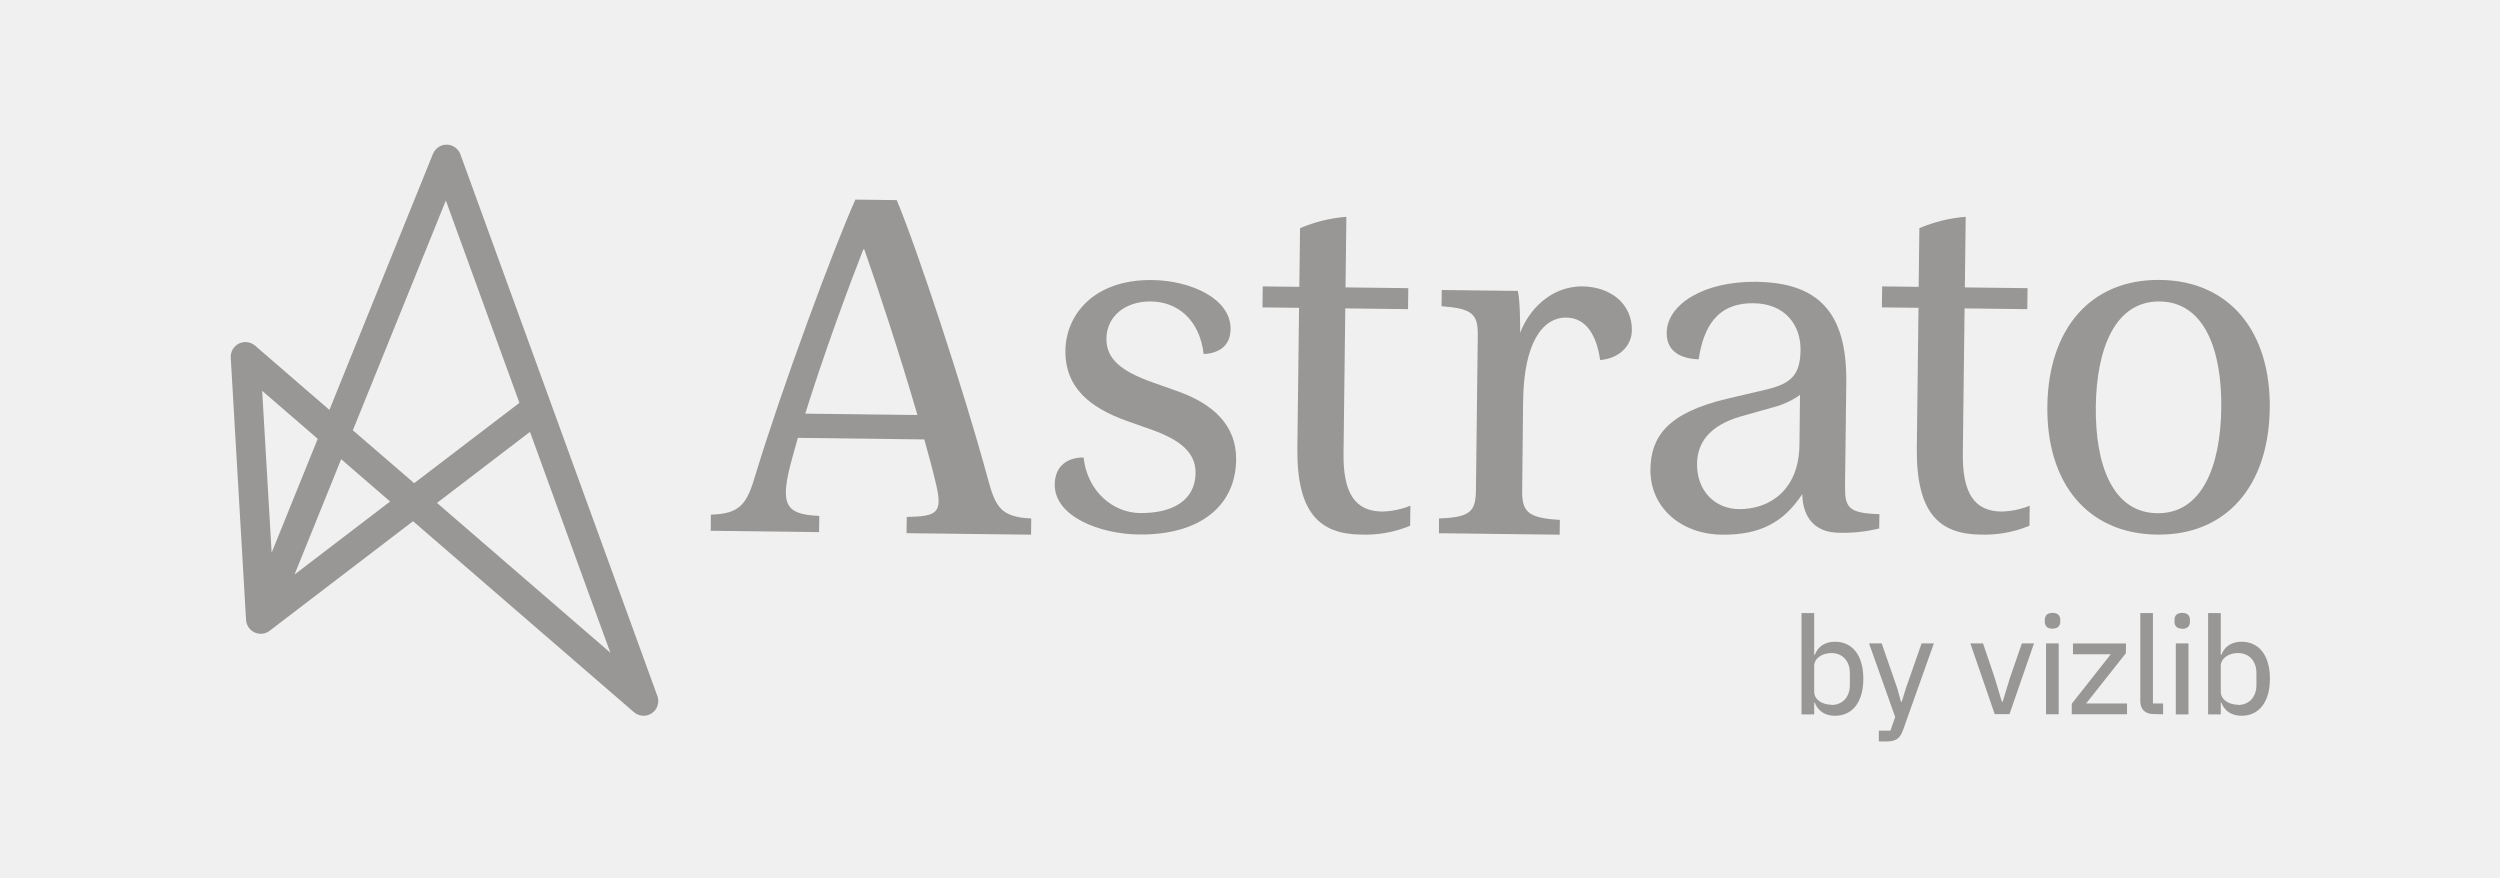
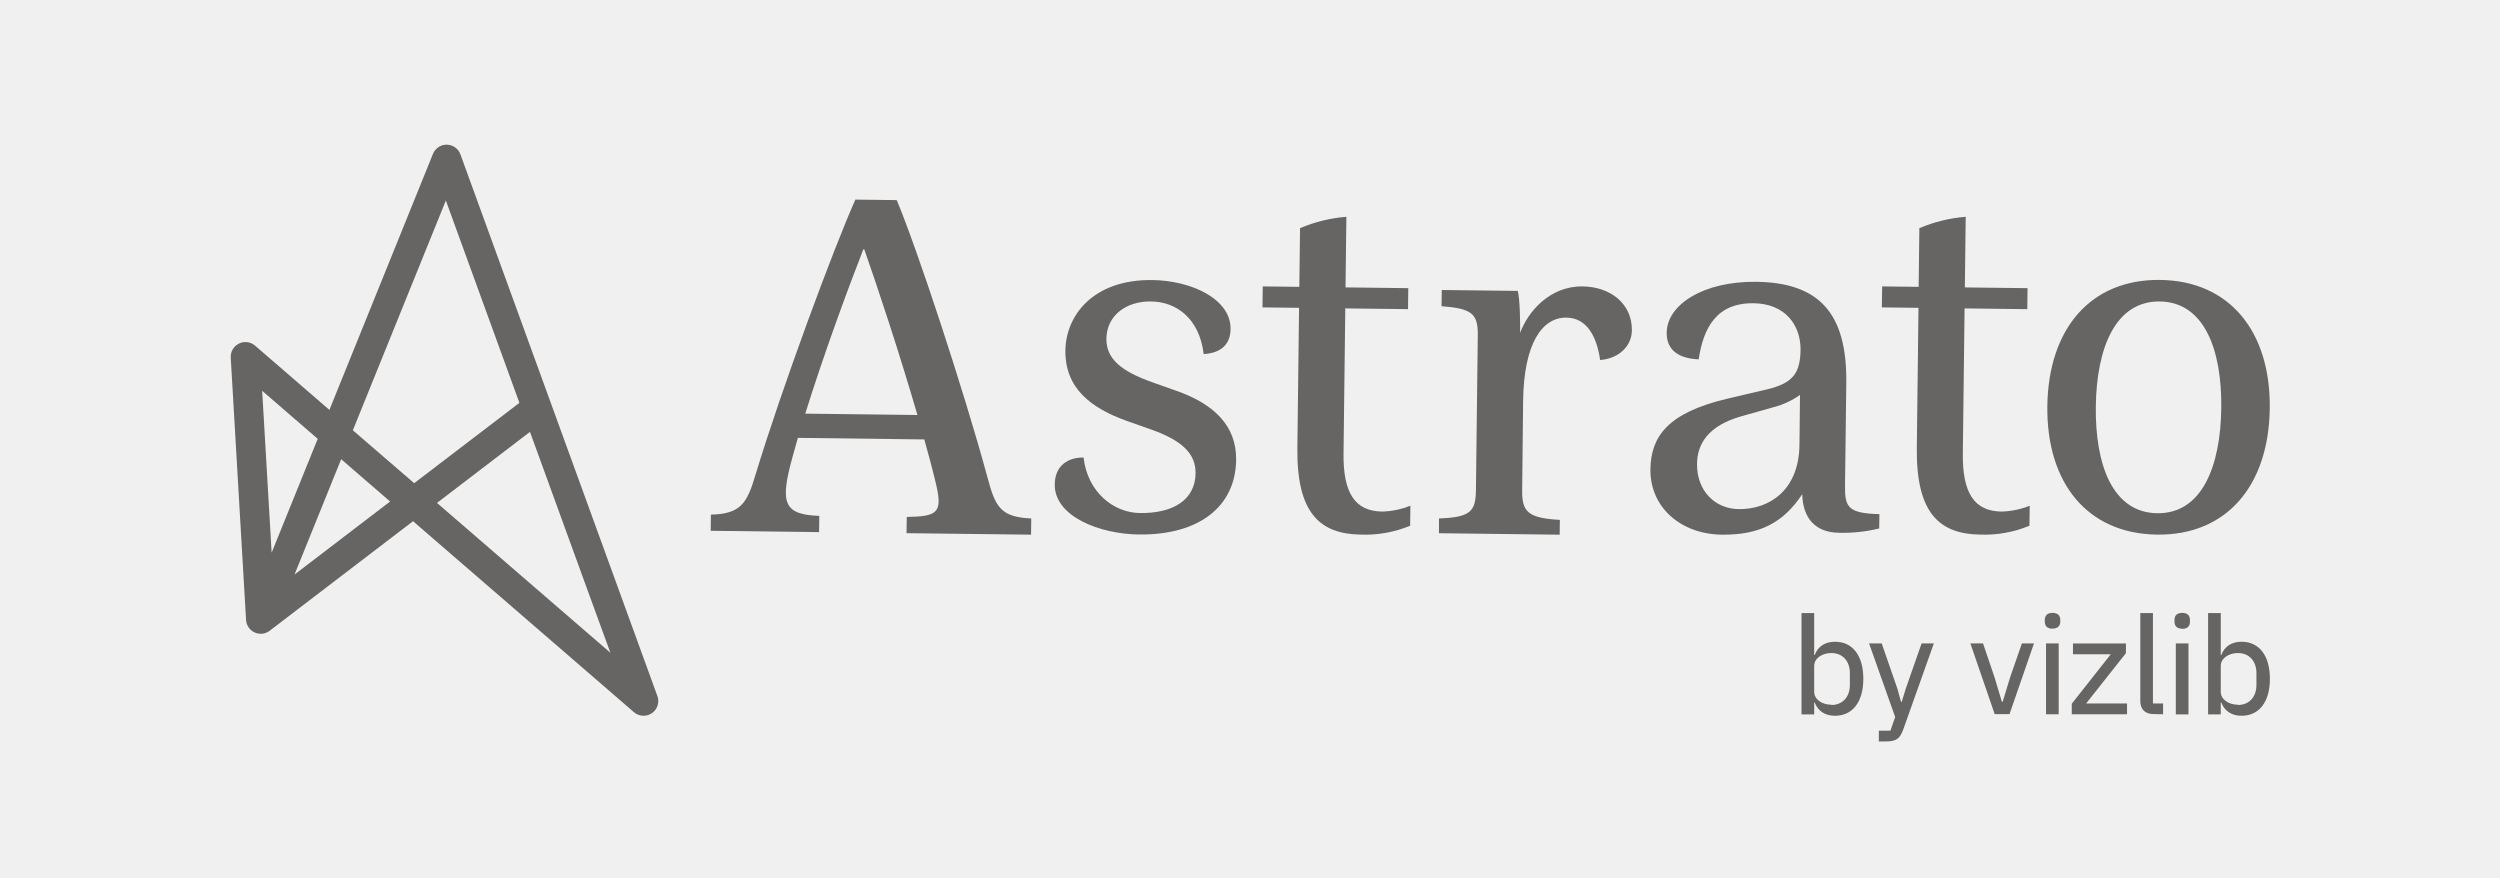
<svg xmlns="http://www.w3.org/2000/svg" width="114" height="40" viewBox="0 0 114 40" fill="none">
  <g clip-path="url(#clip0_1165_2207)">
-     <path d="M36.72 18.862L41.835 18.924C41.023 16.131 40.04 13.16 39.411 11.37H39.368C38.697 13.08 37.555 16.176 36.72 18.863V18.862ZM32.416 23.466C33.781 23.439 34.069 22.942 34.453 21.642C35.65 17.697 38.025 11.287 39.005 9.102L40.891 9.125C41.819 11.333 43.951 17.797 45.029 21.769C45.382 23.078 45.593 23.581 47.025 23.642L47.016 24.381L41.338 24.313L41.348 23.573C42.734 23.547 42.991 23.398 42.687 22.089C42.543 21.478 42.335 20.693 42.148 20.038L36.383 19.967L36.134 20.856C35.547 22.977 35.756 23.461 37.36 23.525L37.35 24.265L32.409 24.204L32.416 23.466Z" fill="#999795" />
-     <path d="M51.382 19.194C49.739 18.605 48.565 17.703 48.582 15.984C48.601 14.397 49.835 12.737 52.544 12.77C54.3 12.791 56.132 13.618 56.114 15.009C56.105 15.813 55.538 16.11 54.888 16.145C54.69 14.513 53.637 13.76 52.489 13.746C51.315 13.732 50.465 14.417 50.452 15.44C50.442 16.353 51.106 16.926 52.574 17.442L53.654 17.825C55.337 18.414 56.387 19.403 56.368 20.968C56.342 23.099 54.679 24.407 51.927 24.373C50.172 24.352 48.078 23.565 48.096 22.086C48.107 21.216 48.717 20.854 49.411 20.862C49.587 22.43 50.768 23.38 51.982 23.395C53.499 23.413 54.504 22.794 54.518 21.577C54.528 20.663 53.865 20.068 52.462 19.575L51.382 19.194Z" fill="#999795" />
-     <path d="M59.237 14.037L57.569 14.017L57.581 13.06L59.249 13.08L59.282 10.405C59.954 10.118 60.667 9.943 61.395 9.886L61.356 13.105L64.218 13.14L64.206 14.097L61.345 14.063L61.265 20.674C61.243 22.501 61.797 23.313 63.032 23.327C63.471 23.315 63.906 23.224 64.314 23.059L64.302 23.974C63.593 24.268 62.828 24.406 62.061 24.378C60.174 24.355 59.126 23.384 59.16 20.428L59.237 14.037Z" fill="#999795" />
-     <path d="M65.618 23.64C67.07 23.593 67.291 23.313 67.303 22.334L67.387 15.288C67.4 14.309 67.121 14.067 65.734 13.963L65.744 13.224L69.212 13.265C69.315 13.68 69.323 14.768 69.317 15.181C69.677 14.206 70.666 13.045 72.162 13.06C73.463 13.075 74.428 13.871 74.414 15.063C74.404 15.824 73.769 16.359 72.966 16.416C72.806 15.304 72.339 14.494 71.429 14.483C70.323 14.469 69.486 15.661 69.454 18.287L69.411 22.36C69.398 23.339 69.677 23.625 71.129 23.707L71.121 24.382L65.616 24.315L65.618 23.64Z" fill="#999795" />
-     <path d="M82.08 18.008C81.724 18.26 81.327 18.447 80.906 18.559L79.427 18.976C77.861 19.414 77.394 20.272 77.385 21.148C77.37 22.388 78.207 23.203 79.288 23.216C80.676 23.233 82.031 22.357 82.055 20.292L82.08 18.008ZM76.001 15.171C76.016 13.888 77.676 12.821 80.082 12.85C82.943 12.886 84.227 14.271 84.191 17.445L84.133 22.164C84.121 23.143 84.292 23.406 85.701 23.445L85.692 24.097C85.09 24.246 84.471 24.312 83.852 24.294C82.795 24.281 82.208 23.644 82.182 22.534C81.343 23.806 80.273 24.402 78.518 24.381C76.633 24.359 75.239 23.123 75.259 21.405C75.278 19.904 76.049 18.827 78.745 18.185L80.593 17.751C81.695 17.481 82.091 17.074 82.105 15.964C82.118 14.812 81.392 13.843 79.962 13.828C78.272 13.807 77.673 14.953 77.46 16.386C76.658 16.354 75.99 16.042 76.001 15.171Z" fill="#999795" />
-     <path d="M87.483 14.037L85.813 14.017L85.826 13.06L87.491 13.08L87.523 10.405C88.194 10.118 88.908 9.943 89.636 9.886L89.597 13.106L92.457 13.14L92.445 14.098L89.585 14.063L89.505 20.674C89.483 22.501 90.037 23.313 91.272 23.327C91.712 23.315 92.146 23.225 92.554 23.061L92.543 23.974C91.835 24.267 91.073 24.405 90.308 24.378C88.422 24.354 87.374 23.384 87.407 20.426L87.483 14.037Z" fill="#999795" />
-     <path d="M98.488 13.747C96.451 13.722 95.601 15.886 95.569 18.54C95.537 21.195 96.334 23.378 98.371 23.403C100.41 23.429 101.258 21.263 101.29 18.61C101.322 15.957 100.522 13.775 98.488 13.747ZM98.36 24.378C95.19 24.339 93.312 22.032 93.359 18.51C93.406 14.987 95.336 12.727 98.499 12.764C101.663 12.802 103.548 15.11 103.501 18.633C103.454 22.157 101.524 24.42 98.36 24.378Z" fill="#999795" />
-     <path d="M102.049 32.135C101.614 32.135 101.267 31.885 101.267 31.546V30.368C101.267 30.025 101.619 29.779 102.049 29.779C102.564 29.779 102.893 30.147 102.893 30.689V31.237C102.893 31.779 102.564 32.147 102.049 32.147V32.135ZM100.689 32.577H101.267V32.035H101.291C101.44 32.434 101.775 32.639 102.216 32.639C103.023 32.639 103.508 31.998 103.508 30.951C103.508 29.904 103.023 29.263 102.216 29.263C101.775 29.263 101.44 29.468 101.291 29.867H101.267V27.955H100.689V32.577ZM99.217 32.577H99.794V29.338H99.217V32.577ZM99.509 28.676C99.751 28.676 99.861 28.546 99.861 28.36V28.265C99.861 28.078 99.756 27.947 99.509 27.947C99.263 27.947 99.157 28.078 99.157 28.265V28.352C99.157 28.538 99.263 28.669 99.509 28.669V28.676ZM98.637 32.57V32.077H98.174V27.955H97.598V31.973C97.598 32.326 97.802 32.562 98.2 32.562L98.637 32.57ZM96.993 32.57V32.077H95.129L96.942 29.785V29.343H94.527V29.834H96.252L94.472 32.09V32.57H96.993ZM93.299 32.57H93.876V29.338H93.299V32.57ZM93.596 28.665C93.838 28.665 93.948 28.534 93.948 28.348V28.265C93.948 28.078 93.842 27.947 93.596 27.947C93.349 27.947 93.243 28.078 93.243 28.265V28.352C93.243 28.538 93.349 28.669 93.596 28.669V28.665ZM91.633 32.565L92.75 29.338H92.198L91.663 30.883L91.322 31.998H91.285L90.95 30.883L90.426 29.338H89.848L90.959 32.565H91.633ZM86.904 31.4L86.718 32.004H86.687L86.52 31.4L85.805 29.338H85.229L86.42 32.696L86.203 33.319H85.675V33.81H85.992C86.482 33.81 86.637 33.674 86.787 33.268L88.184 29.338H87.625L86.904 31.4ZM83.509 32.135C83.074 32.135 82.727 31.885 82.727 31.546V30.368C82.727 30.025 83.079 29.779 83.509 29.779C84.024 29.779 84.354 30.147 84.354 30.689V31.237C84.354 31.779 84.024 32.147 83.509 32.147V32.135ZM82.149 32.577H82.727V32.035H82.751C82.9 32.434 83.236 32.639 83.677 32.639C84.484 32.639 84.968 31.998 84.968 30.951C84.968 29.904 84.484 29.263 83.677 29.263C83.236 29.263 82.9 29.468 82.751 29.867H82.727V27.955H82.149V32.577Z" fill="#999795" />
-     <path d="M29.975 31.735L28.157 26.734L20.995 7.039C20.949 6.911 20.865 6.801 20.754 6.722C20.644 6.643 20.512 6.599 20.377 6.597C20.241 6.594 20.108 6.633 19.995 6.708C19.882 6.783 19.794 6.891 19.743 7.017L15.021 18.692L11.631 15.761C11.531 15.675 11.408 15.62 11.277 15.603C11.146 15.586 11.013 15.608 10.895 15.667C10.776 15.726 10.678 15.818 10.611 15.933C10.545 16.048 10.514 16.179 10.522 16.312L11.22 28.265C11.227 28.387 11.267 28.505 11.336 28.607C11.404 28.708 11.499 28.788 11.61 28.839C11.72 28.89 11.843 28.91 11.964 28.897C12.085 28.883 12.2 28.837 12.297 28.762L18.834 23.767L28.908 32.476C29.021 32.573 29.162 32.63 29.311 32.638C29.459 32.646 29.606 32.605 29.728 32.52C29.851 32.435 29.941 32.312 29.986 32.17C30.032 32.028 30.028 31.875 29.978 31.735H29.975ZM14.488 20.011L12.387 25.202L11.955 17.822L14.488 20.011ZM13.431 26.198L15.557 20.939L17.788 22.869L13.431 26.198ZM16.09 19.621L20.331 9.144L23.685 18.37L18.886 22.033L16.09 19.621ZM19.927 22.933L24.167 19.693L26.895 27.194L27.834 29.766L19.927 22.933Z" fill="#999795" />
+     <path d="M36.72 18.862L41.835 18.924C41.023 16.131 40.04 13.16 39.411 11.37H39.368C38.697 13.08 37.555 16.176 36.72 18.863V18.862ZM32.416 23.466C33.781 23.439 34.069 22.942 34.453 21.642C35.65 17.697 38.025 11.287 39.005 9.102L40.891 9.125C41.819 11.333 43.951 17.797 45.029 21.769C45.382 23.078 45.593 23.581 47.025 23.642L47.016 24.381L41.338 24.313L41.348 23.573C42.734 23.547 42.991 23.398 42.687 22.089C42.543 21.478 42.335 20.693 42.148 20.038L36.383 19.967L36.134 20.856C35.547 22.977 35.756 23.461 37.36 23.525L37.35 24.265L32.409 24.204L32.416 23.466Z" fill="#666564" />
+     <path d="M51.382 19.194C49.739 18.605 48.565 17.703 48.582 15.984C48.601 14.397 49.835 12.737 52.544 12.77C54.3 12.791 56.132 13.618 56.114 15.009C56.105 15.813 55.538 16.11 54.888 16.145C54.69 14.513 53.637 13.76 52.489 13.746C51.315 13.732 50.465 14.417 50.452 15.44C50.442 16.353 51.106 16.926 52.574 17.442L53.654 17.825C55.337 18.414 56.387 19.403 56.368 20.968C56.342 23.099 54.679 24.407 51.927 24.373C50.172 24.352 48.078 23.565 48.096 22.086C48.107 21.216 48.717 20.854 49.411 20.862C49.587 22.43 50.768 23.38 51.982 23.395C53.499 23.413 54.504 22.794 54.518 21.577C54.528 20.663 53.865 20.068 52.462 19.575L51.382 19.194Z" fill="#666564" />
+     <path d="M59.237 14.037L57.569 14.017L57.581 13.06L59.249 13.08L59.282 10.405C59.954 10.118 60.667 9.943 61.395 9.886L61.356 13.105L64.218 13.14L64.206 14.097L61.345 14.063L61.265 20.674C61.243 22.501 61.797 23.313 63.032 23.327C63.471 23.315 63.906 23.224 64.314 23.059L64.302 23.974C63.593 24.268 62.828 24.406 62.061 24.378C60.174 24.355 59.126 23.384 59.16 20.428L59.237 14.037Z" fill="#666564" />
+     <path d="M65.618 23.64C67.07 23.593 67.291 23.313 67.303 22.334L67.387 15.288C67.4 14.309 67.121 14.067 65.734 13.963L65.744 13.224L69.212 13.265C69.315 13.68 69.323 14.768 69.317 15.181C69.677 14.206 70.666 13.045 72.162 13.06C73.463 13.075 74.428 13.871 74.414 15.063C74.404 15.824 73.769 16.359 72.966 16.416C72.806 15.304 72.339 14.494 71.429 14.483C70.323 14.469 69.486 15.661 69.454 18.287L69.411 22.36C69.398 23.339 69.677 23.625 71.129 23.707L71.121 24.382L65.616 24.315L65.618 23.64Z" fill="#666564" />
+     <path d="M82.08 18.008C81.724 18.26 81.327 18.447 80.906 18.559L79.427 18.976C77.861 19.414 77.394 20.272 77.385 21.148C77.37 22.388 78.207 23.203 79.288 23.216C80.676 23.233 82.031 22.357 82.055 20.292L82.08 18.008ZM76.001 15.171C76.016 13.888 77.676 12.821 80.082 12.85C82.943 12.886 84.227 14.271 84.191 17.445L84.133 22.164C84.121 23.143 84.292 23.406 85.701 23.445L85.692 24.097C85.09 24.246 84.471 24.312 83.852 24.294C82.795 24.281 82.208 23.644 82.182 22.534C81.343 23.806 80.273 24.402 78.518 24.381C76.633 24.359 75.239 23.123 75.259 21.405C75.278 19.904 76.049 18.827 78.745 18.185L80.593 17.751C81.695 17.481 82.091 17.074 82.105 15.964C82.118 14.812 81.392 13.843 79.962 13.828C78.272 13.807 77.673 14.953 77.46 16.386C76.658 16.354 75.99 16.042 76.001 15.171Z" fill="#666564" />
+     <path d="M87.483 14.037L85.813 14.017L85.826 13.06L87.491 13.08L87.523 10.405C88.194 10.118 88.908 9.943 89.636 9.886L89.597 13.106L92.457 13.14L92.445 14.098L89.585 14.063L89.505 20.674C89.483 22.501 90.037 23.313 91.272 23.327C91.712 23.315 92.146 23.225 92.554 23.061L92.543 23.974C91.835 24.267 91.073 24.405 90.308 24.378C88.422 24.354 87.374 23.384 87.407 20.426L87.483 14.037Z" fill="#666564" />
+     <path d="M98.488 13.747C96.451 13.722 95.601 15.886 95.569 18.54C95.537 21.195 96.334 23.378 98.371 23.403C100.41 23.429 101.258 21.263 101.29 18.61C101.322 15.957 100.522 13.775 98.488 13.747ZM98.36 24.378C95.19 24.339 93.312 22.032 93.359 18.51C93.406 14.987 95.336 12.727 98.499 12.764C101.663 12.802 103.548 15.11 103.501 18.633C103.454 22.157 101.524 24.42 98.36 24.378Z" fill="#666564" />
+     <path d="M102.049 32.135C101.614 32.135 101.267 31.885 101.267 31.546V30.368C101.267 30.025 101.619 29.779 102.049 29.779C102.564 29.779 102.893 30.147 102.893 30.689V31.237C102.893 31.779 102.564 32.147 102.049 32.147V32.135ZM100.689 32.577H101.267V32.035H101.291C101.44 32.434 101.775 32.639 102.216 32.639C103.023 32.639 103.508 31.998 103.508 30.951C103.508 29.904 103.023 29.263 102.216 29.263C101.775 29.263 101.44 29.468 101.291 29.867H101.267V27.955H100.689V32.577ZM99.217 32.577H99.794V29.338H99.217V32.577ZM99.509 28.676C99.751 28.676 99.861 28.546 99.861 28.36V28.265C99.861 28.078 99.756 27.947 99.509 27.947C99.263 27.947 99.157 28.078 99.157 28.265V28.352C99.157 28.538 99.263 28.669 99.509 28.669V28.676ZM98.637 32.57V32.077H98.174V27.955H97.598V31.973C97.598 32.326 97.802 32.562 98.2 32.562L98.637 32.57ZM96.993 32.57V32.077H95.129L96.942 29.785V29.343H94.527V29.834H96.252L94.472 32.09V32.57H96.993ZM93.299 32.57H93.876V29.338H93.299V32.57ZM93.596 28.665C93.838 28.665 93.948 28.534 93.948 28.348V28.265C93.948 28.078 93.842 27.947 93.596 27.947C93.349 27.947 93.243 28.078 93.243 28.265V28.352C93.243 28.538 93.349 28.669 93.596 28.669V28.665ZM91.633 32.565L92.75 29.338H92.198L91.663 30.883L91.322 31.998H91.285L90.95 30.883L90.426 29.338H89.848L90.959 32.565H91.633ZM86.904 31.4L86.718 32.004H86.687L86.52 31.4L85.805 29.338H85.229L86.42 32.696L86.203 33.319H85.675V33.81H85.992C86.482 33.81 86.637 33.674 86.787 33.268L88.184 29.338H87.625L86.904 31.4ZM83.509 32.135C83.074 32.135 82.727 31.885 82.727 31.546V30.368C82.727 30.025 83.079 29.779 83.509 29.779C84.024 29.779 84.354 30.147 84.354 30.689V31.237C84.354 31.779 84.024 32.147 83.509 32.147V32.135ZM82.149 32.577H82.727V32.035H82.751C82.9 32.434 83.236 32.639 83.677 32.639C84.484 32.639 84.968 31.998 84.968 30.951C84.968 29.904 84.484 29.263 83.677 29.263C83.236 29.263 82.9 29.468 82.751 29.867H82.727V27.955H82.149V32.577Z" fill="#666564" />
+     <path d="M29.975 31.735L28.157 26.734L20.995 7.039C20.949 6.911 20.865 6.801 20.754 6.722C20.644 6.643 20.512 6.599 20.377 6.597C20.241 6.594 20.108 6.633 19.995 6.708C19.882 6.783 19.794 6.891 19.743 7.017L15.021 18.692L11.631 15.761C11.531 15.675 11.408 15.62 11.277 15.603C11.146 15.586 11.013 15.608 10.895 15.667C10.776 15.726 10.678 15.818 10.611 15.933C10.545 16.048 10.514 16.179 10.522 16.312L11.22 28.265C11.227 28.387 11.267 28.505 11.336 28.607C11.404 28.708 11.499 28.788 11.61 28.839C11.72 28.89 11.843 28.91 11.964 28.897C12.085 28.883 12.2 28.837 12.297 28.762L18.834 23.767L28.908 32.476C29.021 32.573 29.162 32.63 29.311 32.638C29.459 32.646 29.606 32.605 29.728 32.52C29.851 32.435 29.941 32.312 29.986 32.17C30.032 32.028 30.028 31.875 29.978 31.735H29.975ZM14.488 20.011L12.387 25.202L11.955 17.822L14.488 20.011ZM13.431 26.198L15.557 20.939L17.788 22.869L13.431 26.198ZM16.09 19.621L20.331 9.144L23.685 18.37L18.886 22.033L16.09 19.621ZM19.927 22.933L24.167 19.693L26.895 27.194L27.834 29.766L19.927 22.933Z" fill="#666564" />
  </g>
  <defs>
    <clipPath id="clip0_1165_2207">
      <rect width="93.333" height="28" fill="white" transform="translate(10.3589 6)" />
    </clipPath>
  </defs>
</svg>
